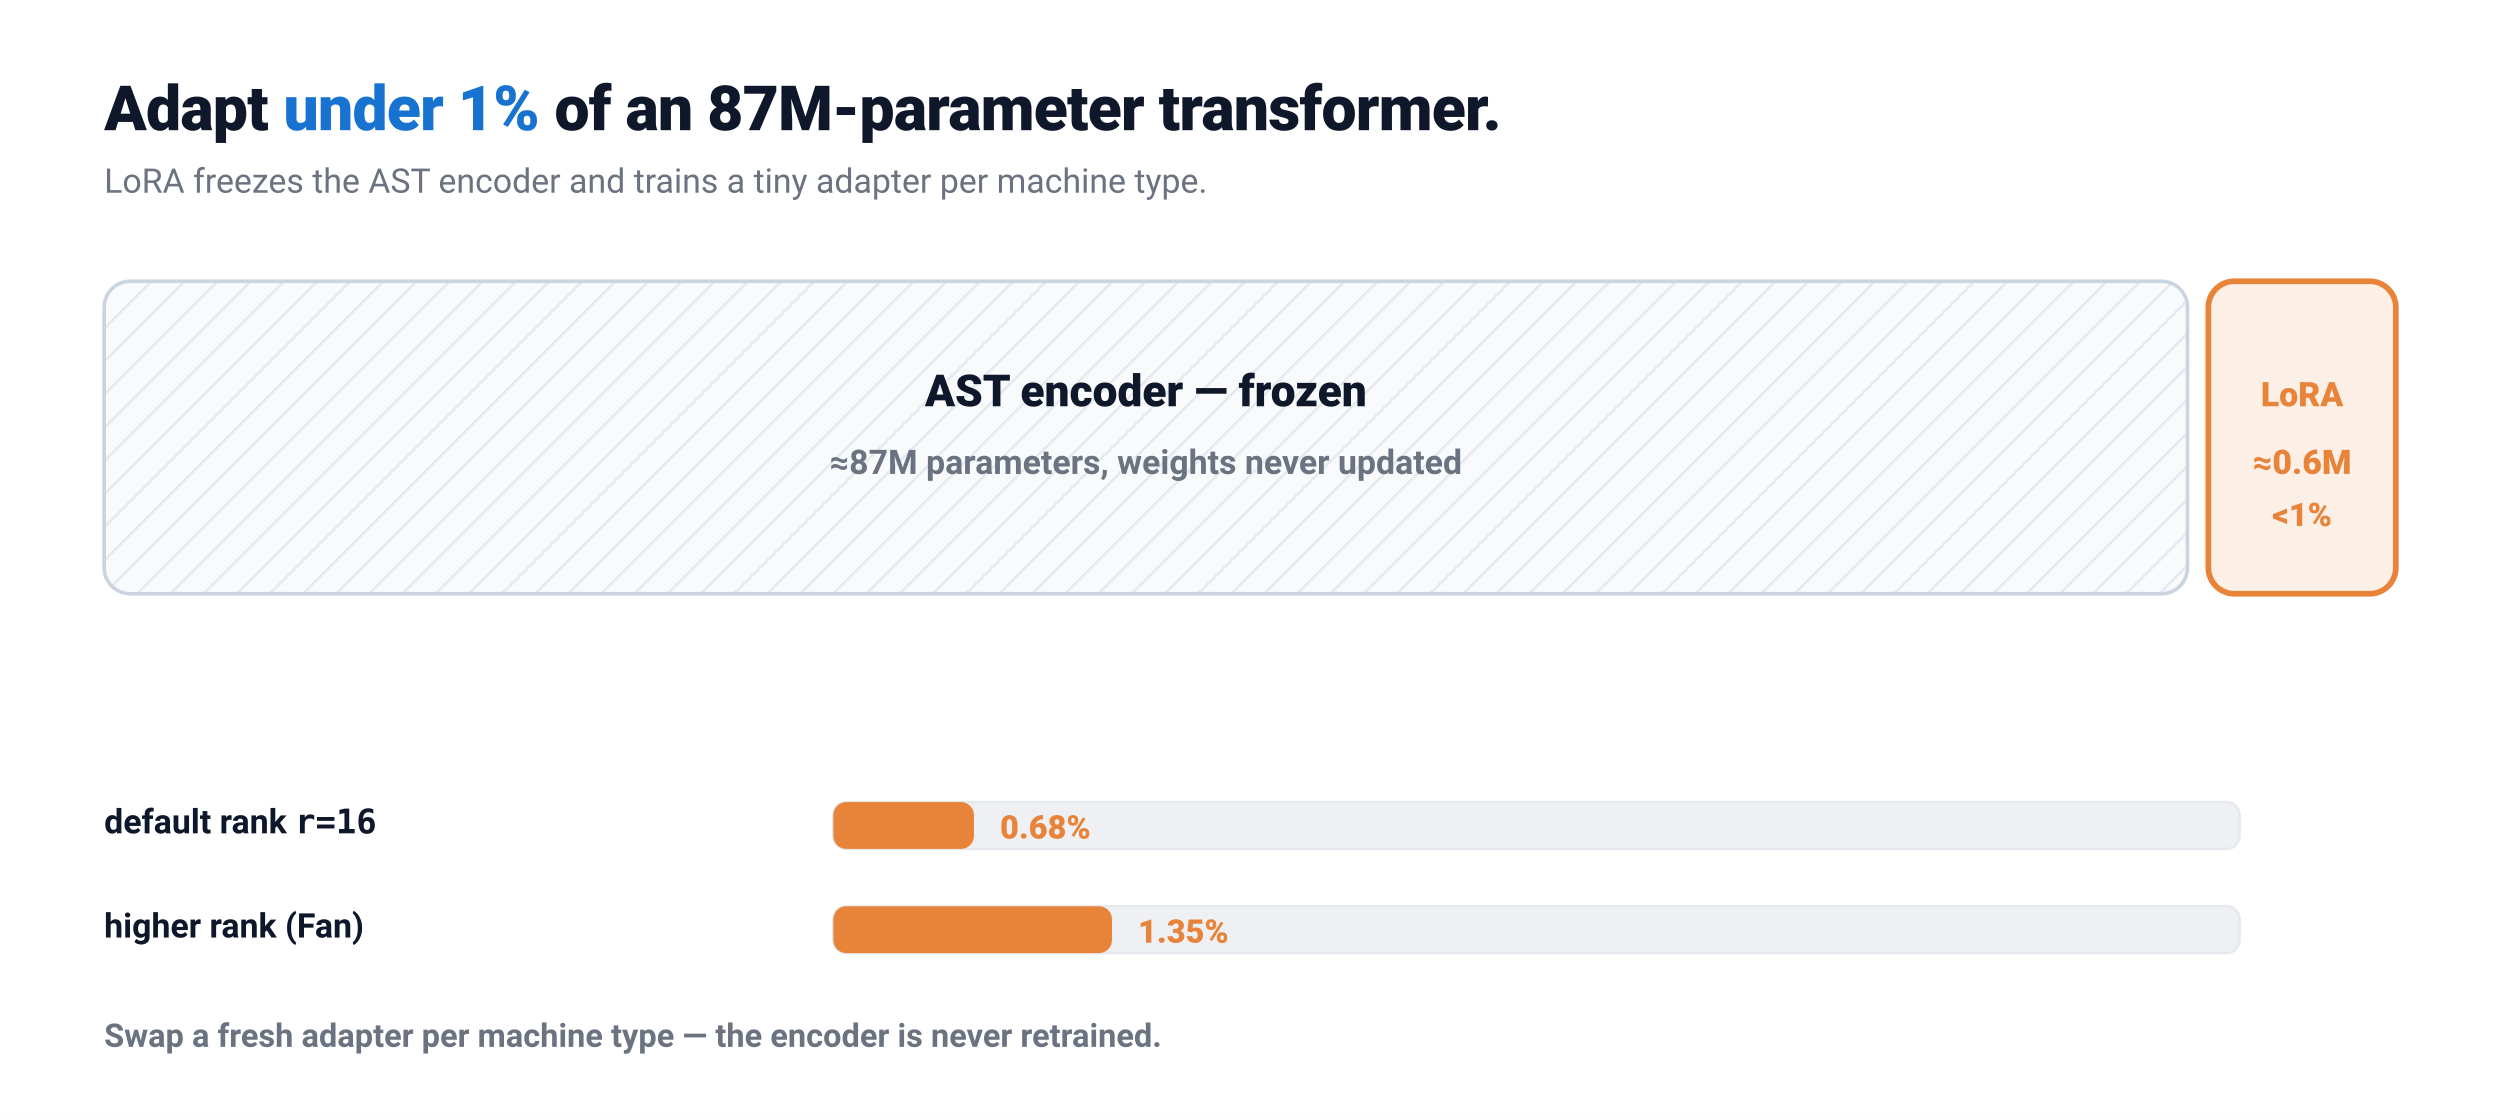
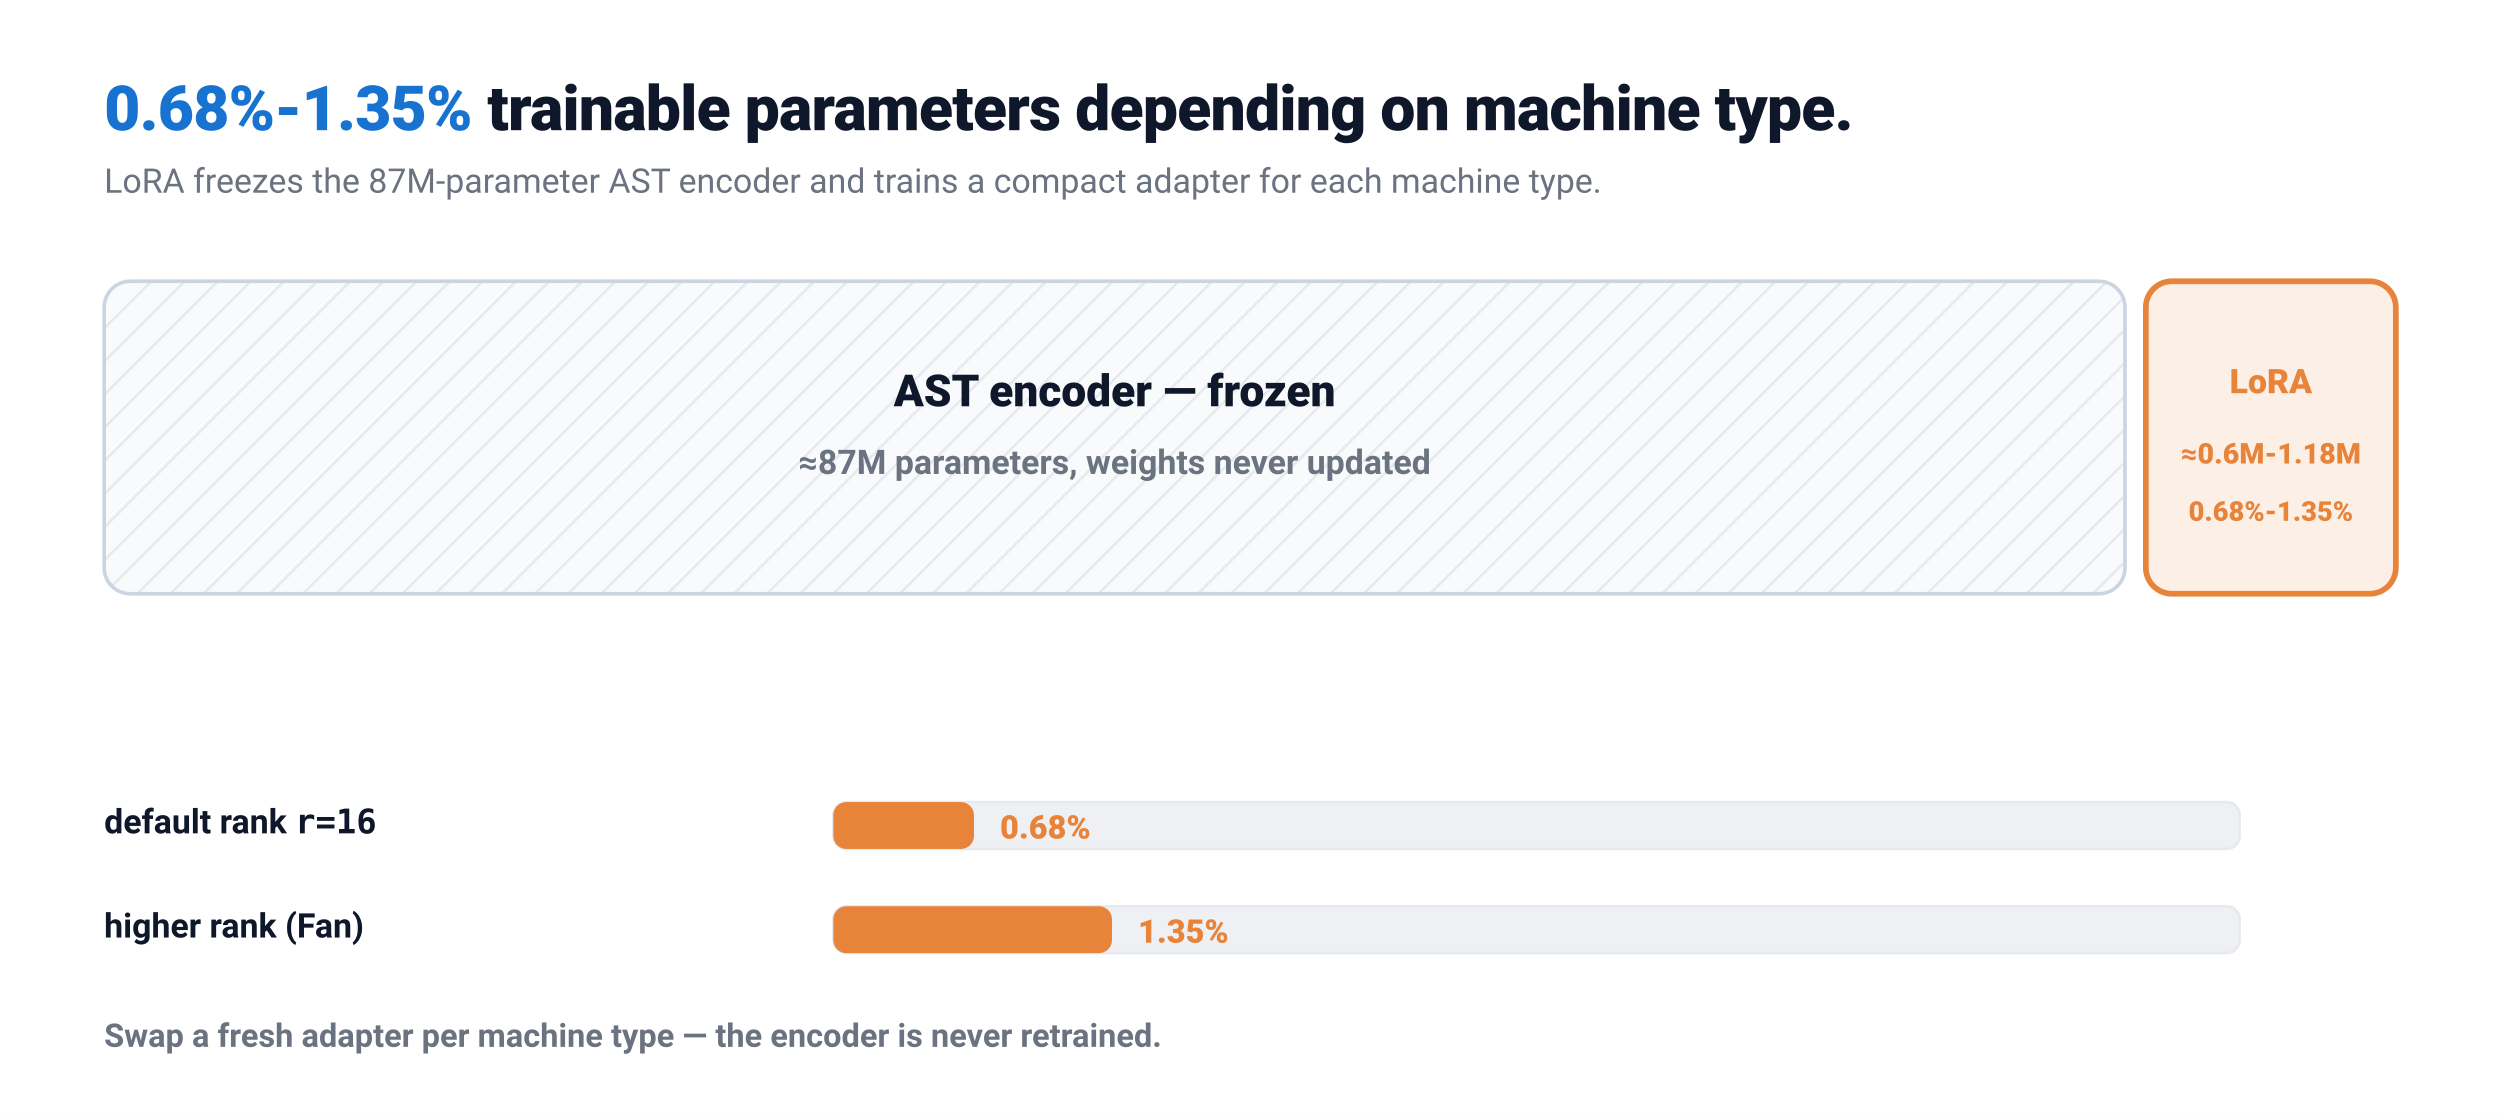
<svg xmlns="http://www.w3.org/2000/svg" viewBox="0 0 960 430" font-family="ui-sans-serif, system-ui, -apple-system, 'Segoe UI', Roboto, sans-serif">
  <defs>
    <pattern id="lp-froze" width="9" height="9" patternUnits="userSpaceOnUse" patternTransform="rotate(45)">
      <rect width="9" height="9" fill="#f8fafc" />
      <line x1="0" y1="0" x2="0" y2="9" stroke="#e6e9ee" stroke-width="2" />
    </pattern>
  </defs>
  <rect width="960" height="430" fill="#ffffff" />
-   <text x="40" y="50" font-size="24" font-weight="800" fill="#0f172a" letter-spacing="-.3">Adapt <tspan fill="#1772d0">under 1%</tspan> of an 87M-parameter transformer.</text>
-   <text x="40" y="74" font-size="13" fill="#6b7280">LoRA freezes the AST encoder and trains a tiny adapter per machine type.</text>
-   <rect x="40" y="108" width="800" height="120" rx="10" fill="url(#lp-froze)" stroke="#cbd5e1" stroke-width="1.4" />
-   <text x="440" y="156" text-anchor="middle" font-size="17" font-weight="800" fill="#0f172a">AST encoder — frozen</text>
-   <text x="440" y="182" text-anchor="middle" font-size="13" font-weight="600" fill="#6b7280">≈87M parameters, weights never updated</text>
-   <rect x="848" y="108" width="72" height="120" rx="10" fill="#e8833a" opacity="0.13" />
-   <rect x="848" y="108" width="72" height="120" rx="10" fill="none" stroke="#e8833a" stroke-width="2.2" />
-   <text x="884" y="156" text-anchor="middle" font-size="13" font-weight="800" fill="#e8833a">LoRA</text>
-   <text x="884" y="182" text-anchor="middle" font-size="13" font-weight="800" fill="#e8833a">≈0.6M</text>
-   <text x="884" y="202" text-anchor="middle" font-size="12.5" font-weight="800" fill="#e8833a">&lt;1%</text>
+   <text x="40" y="50" font-size="24" font-weight="800" fill="#0f172a" letter-spacing="-.3">
+     <tspan fill="#1772d0">0.68%-1.35%</tspan> trainable parameters depending on machine type.</text>
+   <text x="40" y="74" font-size="13" fill="#6b7280">LoRA freezes the 87M-parameter AST encoder and trains a compact adapter for each machine type.</text>
+   <rect x="40" y="108" width="776" height="120" rx="10" fill="url(#lp-froze)" stroke="#cbd5e1" stroke-width="1.4" />
+   <text x="428" y="156" text-anchor="middle" font-size="17" font-weight="800" fill="#0f172a">AST encoder — frozen</text>
+   <text x="428" y="182" text-anchor="middle" font-size="13" font-weight="600" fill="#6b7280">≈87M parameters, weights never updated</text>
+   <rect x="824" y="108" width="96" height="120" rx="10" fill="#e8833a" opacity="0.13" />
+   <rect x="824" y="108" width="96" height="120" rx="10" fill="none" stroke="#e8833a" stroke-width="2.2" />
+   <text x="872" y="151" text-anchor="middle" font-size="13" font-weight="800" fill="#e8833a">LoRA</text>
+   <text x="872" y="178" text-anchor="middle" font-size="11" font-weight="800" fill="#e8833a">≈0.6M-1.18M</text>
+   <text x="872" y="200" text-anchor="middle" font-size="10.5" font-weight="800" fill="#e8833a">0.68%-1.35%</text>
  <text x="40" y="320" font-size="13" font-weight="700" fill="#0f172a">default rank <tspan font-family="ui-monospace, Menlo, Consolas, monospace">r=16</tspan>
  </text>
  <rect x="320" y="308" width="540" height="18" rx="5" fill="#eef0f3" stroke="#e6e9ee" stroke-width="1" />
  <rect x="320" y="308" width="54" height="18" rx="5" fill="#e8833a" />
  <text x="384" y="322" font-size="12.5" font-weight="800" fill="#e8833a">0.68%</text>
  <text x="40" y="360" font-size="13" font-weight="700" fill="#0f172a">higher rank (Fan)</text>
  <rect x="320" y="348" width="540" height="18" rx="5" fill="#eef0f3" stroke="#e6e9ee" stroke-width="1" />
  <rect x="320" y="348" width="107" height="18" rx="5" fill="#e8833a" />
  <text x="437" y="362" font-size="12.5" font-weight="800" fill="#e8833a">1.35%</text>
  <text x="40" y="402" font-size="12.5" font-weight="700" fill="#6b7280">Swap a fresh adapter per machine type — the encoder is never retrained.</text>
</svg>
